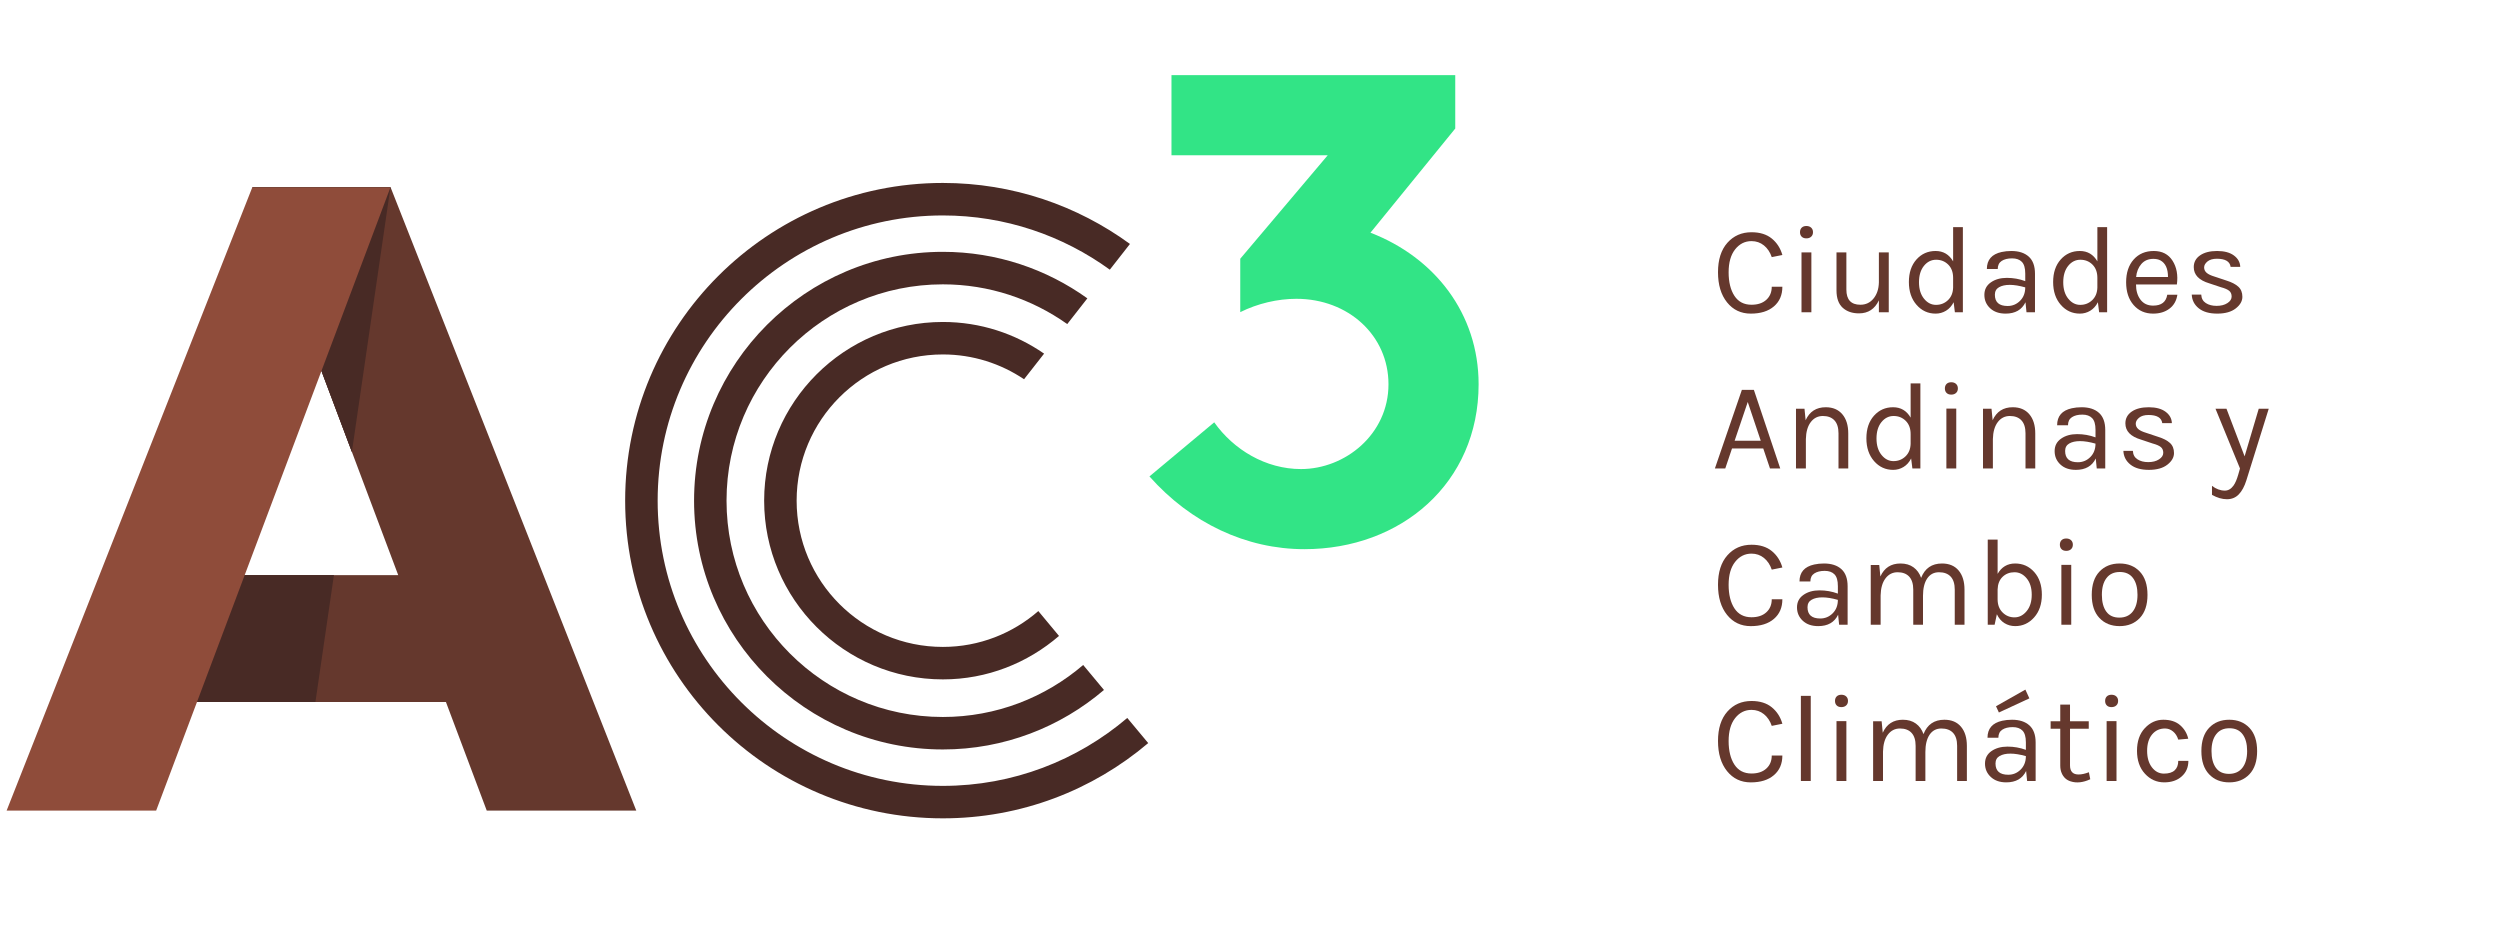
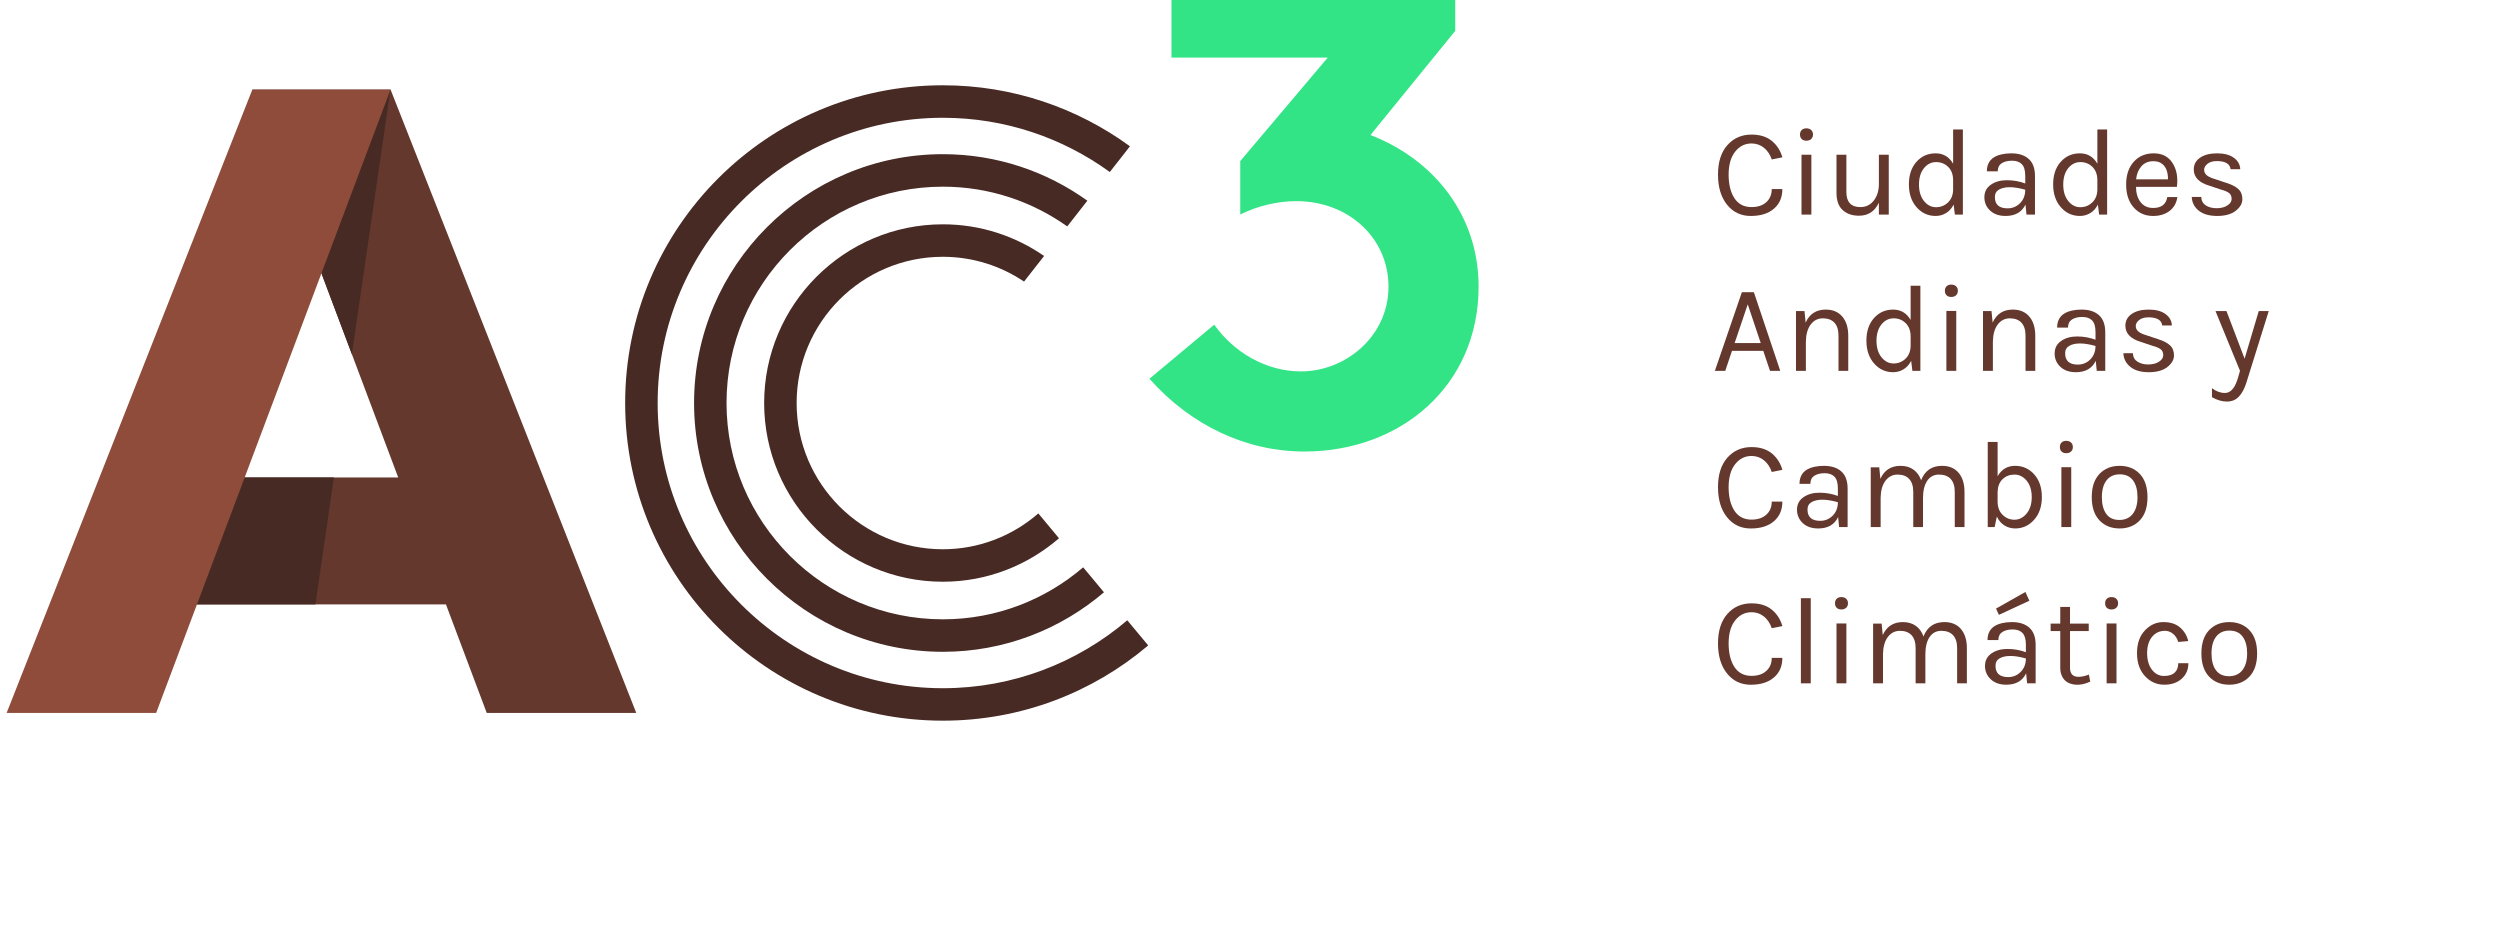
- <svg xmlns="http://www.w3.org/2000/svg" version="1.1" x="0px" y="0px" width="320px" height="120px" viewBox="0 -12.5 320 120" enable-background="new 0 -12.5 320 120" xml:space="preserve">
+ <svg xmlns="http://www.w3.org/2000/svg" version="1.1" id="Calque_1" x="0px" y="0px" width="320px" height="120px" viewBox="0 0 320 120" enable-background="new 0 0 320 120" xml:space="preserve">
  <g id="Calque_2" display="none">
    <polygon display="inline" fill="#1A578B" points="61.648,20.045 74.076,20.045 53.458,69.961 41.037,69.961  " />
    <rect x="61.919" y="20.045" display="inline" fill="#007AC8" width="12.157" height="54.844" />
    <rect x="20.364" y="20.045" display="inline" fill="#1A578B" width="12.158" height="54.844" />
    <g display="inline">
      <polygon fill="#007AC8" points="33.063,20.045 20.364,20.045 41.037,69.961 53.458,69.961   " />
    </g>
  </g>
  <g id="Layer_1">
    <g>
-       <path fill="#65382D" d="M224.191,17.227c1.078,0,1.944,0.27,2.601,0.808c0.656,0.539,1.106,1.24,1.352,2.104l-1.359,0.272    c-0.214-0.629-0.547-1.128-1-1.496c-0.454-0.368-0.984-0.552-1.593-0.552c-0.842,0-1.541,0.352-2.096,1.056    c-0.555,0.704-0.832,1.683-0.832,2.936s0.248,2.259,0.744,3.016c0.496,0.758,1.224,1.136,2.184,1.136    c0.801,0,1.433-0.21,1.896-0.632s0.696-0.979,0.696-1.672h1.359c0,1.056-0.359,1.894-1.08,2.512    c-0.72,0.619-1.706,0.928-2.96,0.928c-1.253,0-2.267-0.48-3.04-1.44s-1.159-2.245-1.159-3.856c0-1.61,0.399-2.866,1.199-3.768    C221.904,17.678,222.934,17.227,224.191,17.227z" />
-       <path fill="#65382D" d="M231.216,18.011c-0.256,0-0.456-0.072-0.601-0.216c-0.144-0.144-0.216-0.336-0.216-0.576    c0-0.24,0.072-0.432,0.216-0.576c0.145-0.144,0.345-0.216,0.601-0.216s0.461,0.072,0.615,0.216    c0.155,0.144,0.232,0.336,0.232,0.576c0,0.24-0.077,0.432-0.232,0.576C231.677,17.939,231.472,18.011,231.216,18.011z     M230.592,19.803h1.264v7.664h-1.264V19.803z" />
-       <path fill="#65382D" d="M240.496,25.947c-0.523,1.109-1.371,1.664-2.544,1.664c-0.864,0-1.561-0.24-2.089-0.72    c-0.527-0.48-0.792-1.221-0.792-2.224v-4.864h1.265v4.768c0,1.291,0.597,1.936,1.792,1.936c0.693,0,1.256-0.267,1.688-0.8    c0.433-0.534,0.659-1.216,0.681-2.048v-3.856h1.264v7.664h-1.264V25.947z" />
-       <path fill="#65382D" d="M250,20.955v-4.384h1.248v10.896h-1.024l-0.159-1.28c-0.246,0.48-0.571,0.843-0.977,1.088    s-0.848,0.368-1.328,0.368c-0.971,0-1.784-0.373-2.439-1.12c-0.656-0.747-0.984-1.72-0.984-2.92c0-1.2,0.322-2.163,0.968-2.888    c0.646-0.725,1.462-1.088,2.448-1.088S249.488,20.069,250,20.955z M247.824,20.747c-0.619,0-1.139,0.262-1.561,0.784    c-0.421,0.523-0.632,1.222-0.632,2.096s0.214,1.576,0.641,2.104c0.426,0.528,0.938,0.792,1.535,0.792c0.598,0,1.106-0.2,1.528-0.6    c0.421-0.4,0.643-0.936,0.664-1.608v-1.248c0-0.714-0.208-1.28-0.624-1.696S248.442,20.747,247.824,20.747z" />
-       <path fill="#65382D" d="M259.231,22.507c0-0.693-0.144-1.189-0.432-1.488c-0.288-0.298-0.707-0.448-1.256-0.448    c-0.55,0-0.992,0.109-1.328,0.328s-0.504,0.562-0.504,1.032h-1.392c0-1.173,0.629-1.898,1.888-2.176    c0.384-0.085,0.8-0.128,1.248-0.128c0.949,0,1.69,0.24,2.224,0.72s0.8,1.211,0.8,2.192v4.928h-1.088l-0.128-1.28    c-0.47,0.971-1.317,1.456-2.544,1.456c-0.832,0-1.493-0.229-1.983-0.688c-0.491-0.458-0.736-1.029-0.736-1.712    c0-0.683,0.277-1.216,0.832-1.6c0.544-0.384,1.227-0.576,2.048-0.576s1.605,0.139,2.352,0.416V22.507z M259.231,24.283    c-0.757-0.213-1.418-0.32-1.983-0.32s-1.024,0.102-1.376,0.304c-0.353,0.203-0.528,0.523-0.528,0.96c0,0.96,0.544,1.44,1.632,1.44    c0.619,0,1.149-0.222,1.593-0.664C259.011,25.56,259.231,24.987,259.231,24.283z" />
-       <path fill="#65382D" d="M268.464,20.955v-4.384h1.248v10.896h-1.024l-0.159-1.28c-0.246,0.48-0.571,0.843-0.977,1.088    s-0.848,0.368-1.328,0.368c-0.971,0-1.784-0.373-2.439-1.12c-0.656-0.747-0.984-1.72-0.984-2.92c0-1.2,0.322-2.163,0.968-2.888    c0.646-0.725,1.462-1.088,2.448-1.088S267.952,20.069,268.464,20.955z M266.288,20.747c-0.619,0-1.139,0.262-1.561,0.784    c-0.421,0.523-0.632,1.222-0.632,2.096s0.214,1.576,0.641,2.104c0.426,0.528,0.938,0.792,1.535,0.792c0.598,0,1.106-0.2,1.528-0.6    c0.421-0.4,0.643-0.936,0.664-1.608v-1.248c0-0.714-0.208-1.28-0.624-1.696S266.906,20.747,266.288,20.747z" />
-       <path fill="#65382D" d="M275.6,26.619c1.056,0,1.658-0.464,1.809-1.392h1.296c-0.118,0.768-0.456,1.363-1.017,1.784    c-0.56,0.421-1.256,0.632-2.088,0.632c-1.023,0-1.855-0.365-2.496-1.096c-0.64-0.73-0.96-1.704-0.96-2.92    c0-1.216,0.322-2.187,0.968-2.912c0.646-0.725,1.505-1.088,2.576-1.088c1.072,0,1.872,0.416,2.4,1.248s0.712,1.845,0.552,3.04    h-5.231c0,0.789,0.191,1.438,0.575,1.944C274.368,26.366,274.906,26.619,275.6,26.619z M276.527,20.827    c-0.245-0.128-0.544-0.192-0.896-0.192c-0.65,0-1.166,0.222-1.544,0.664c-0.379,0.443-0.601,0.995-0.664,1.656h4.08    C277.504,21.888,277.179,21.179,276.527,20.827z" />
-       <path fill="#65382D" d="M281.608,20.187c0.538-0.374,1.266-0.56,2.184-0.56c0.917,0,1.635,0.192,2.152,0.576    c0.517,0.384,0.786,0.87,0.808,1.456h-1.232c-0.096-0.693-0.683-1.04-1.76-1.04c-0.522,0-0.925,0.118-1.208,0.352    c-0.282,0.235-0.424,0.488-0.424,0.76s0.106,0.501,0.32,0.688c0.213,0.187,0.555,0.349,1.023,0.488l1.536,0.512    c0.65,0.203,1.149,0.461,1.496,0.776c0.347,0.315,0.521,0.747,0.521,1.296c0,0.55-0.283,1.045-0.849,1.488    c-0.565,0.442-1.354,0.664-2.368,0.664c-1.013,0-1.803-0.226-2.367-0.68c-0.566-0.453-0.864-1.037-0.896-1.752h1.216    c0.021,0.48,0.216,0.84,0.584,1.08c0.368,0.24,0.829,0.36,1.384,0.36s1.014-0.117,1.376-0.352c0.363-0.234,0.545-0.515,0.545-0.84    s-0.107-0.573-0.32-0.744c-0.214-0.17-0.561-0.32-1.04-0.448l-1.488-0.496c-1.333-0.395-2-1.088-2-2.08    C280.8,21.062,281.069,20.56,281.608,20.187z" />
+       <path fill="#65382D" d="M224.191,17.227c1.078,0,1.943,0.27,2.601,0.808c0.656,0.539,1.106,1.24,1.353,2.104l-1.359,0.272    c-0.215-0.629-0.547-1.128-1-1.496c-0.454-0.368-0.984-0.552-1.594-0.552c-0.842,0-1.541,0.352-2.096,1.056    s-0.832,1.683-0.832,2.936s0.248,2.259,0.744,3.016c0.496,0.758,1.225,1.136,2.184,1.136c0.802,0,1.434-0.21,1.896-0.632    s0.696-0.979,0.696-1.672h1.358c0,1.056-0.358,1.894-1.08,2.512c-0.72,0.619-1.705,0.928-2.959,0.928s-2.268-0.48-3.041-1.44    c-0.772-0.96-1.158-2.245-1.158-3.856c0-1.61,0.398-2.866,1.199-3.768C221.904,17.678,222.934,17.227,224.191,17.227z" />
+       <path fill="#65382D" d="M231.216,18.011c-0.256,0-0.456-0.072-0.601-0.216s-0.217-0.336-0.217-0.576    c0-0.24,0.072-0.432,0.217-0.576s0.345-0.216,0.601-0.216c0.257,0,0.461,0.072,0.615,0.216c0.155,0.144,0.231,0.336,0.231,0.576    c0,0.24-0.076,0.432-0.231,0.576C231.677,17.939,231.473,18.011,231.216,18.011z M230.592,19.803h1.264v7.664h-1.264V19.803z" />
+       <path fill="#65382D" d="M240.496,25.947c-0.523,1.109-1.371,1.664-2.544,1.664c-0.864,0-1.562-0.24-2.089-0.72    s-0.793-1.221-0.793-2.224v-4.864h1.266v4.768c0,1.291,0.598,1.936,1.792,1.936c0.692,0,1.256-0.267,1.688-0.8    c0.433-0.534,0.658-1.216,0.681-2.048v-3.856h1.265v7.664h-1.265L240.496,25.947L240.496,25.947z" />
+       <path fill="#65382D" d="M250,20.955v-4.384h1.248v10.896h-1.023l-0.16-1.28c-0.246,0.48-0.57,0.843-0.977,1.088    c-0.406,0.245-0.848,0.368-1.328,0.368c-0.971,0-1.783-0.373-2.439-1.12c-0.655-0.747-0.983-1.72-0.983-2.92    c0-1.2,0.322-2.163,0.968-2.888c0.646-0.725,1.463-1.088,2.448-1.088S249.488,20.069,250,20.955z M247.824,20.747    c-0.619,0-1.139,0.262-1.561,0.784c-0.422,0.523-0.633,1.222-0.633,2.096s0.215,1.576,0.641,2.104    c0.427,0.528,0.938,0.792,1.535,0.792c0.598,0,1.106-0.2,1.528-0.6c0.421-0.4,0.644-0.936,0.664-1.608v-1.248    c0-0.714-0.208-1.28-0.624-1.696S248.441,20.747,247.824,20.747z" />
+       <path fill="#65382D" d="M259.23,22.507c0-0.693-0.144-1.189-0.432-1.488c-0.288-0.298-0.707-0.448-1.256-0.448    c-0.55,0-0.992,0.109-1.328,0.328c-0.336,0.219-0.504,0.562-0.504,1.032h-1.393c0-1.173,0.629-1.898,1.889-2.176    c0.384-0.085,0.8-0.128,1.248-0.128c0.949,0,1.689,0.24,2.224,0.72s0.8,1.211,0.8,2.192v4.928h-1.088l-0.128-1.28    c-0.47,0.971-1.317,1.456-2.544,1.456c-0.832,0-1.492-0.229-1.982-0.688c-0.491-0.458-0.736-1.029-0.736-1.712    c0-0.683,0.277-1.216,0.832-1.6c0.544-0.384,1.227-0.576,2.048-0.576s1.604,0.139,2.353,0.416v-0.976H259.23z M259.23,24.283    c-0.756-0.213-1.418-0.32-1.982-0.32s-1.023,0.102-1.376,0.304c-0.353,0.203-0.528,0.523-0.528,0.96c0,0.96,0.545,1.44,1.633,1.44    c0.618,0,1.148-0.222,1.592-0.664C259.011,25.56,259.23,24.987,259.23,24.283z" />
+       <path fill="#65382D" d="M268.464,20.955v-4.384h1.248v10.896h-1.024l-0.158-1.28c-0.246,0.48-0.571,0.843-0.978,1.088    c-0.405,0.245-0.848,0.368-1.327,0.368c-0.972,0-1.785-0.373-2.439-1.12c-0.656-0.747-0.984-1.72-0.984-2.92    c0-1.2,0.322-2.163,0.969-2.888c0.646-0.725,1.461-1.088,2.447-1.088S267.952,20.069,268.464,20.955z M266.288,20.747    c-0.619,0-1.14,0.262-1.562,0.784c-0.42,0.523-0.631,1.222-0.631,2.096s0.213,1.576,0.641,2.104    c0.426,0.528,0.938,0.792,1.535,0.792s1.105-0.2,1.527-0.6c0.422-0.4,0.643-0.936,0.664-1.608v-1.248    c0-0.714-0.208-1.28-0.624-1.696S266.906,20.747,266.288,20.747z" />
+       <path fill="#65382D" d="M275.6,26.619c1.057,0,1.658-0.464,1.81-1.392h1.296c-0.118,0.768-0.456,1.363-1.018,1.784    c-0.56,0.421-1.256,0.632-2.088,0.632c-1.022,0-1.854-0.365-2.496-1.096c-0.64-0.73-0.959-1.704-0.959-2.92    s0.321-2.187,0.967-2.912c0.646-0.725,1.506-1.088,2.576-1.088c1.072,0,1.873,0.416,2.4,1.248s0.712,1.845,0.553,3.04h-5.231    c0,0.789,0.19,1.438,0.575,1.944C274.368,26.366,274.906,26.619,275.6,26.619z M276.527,20.827    c-0.245-0.128-0.545-0.192-0.896-0.192c-0.65,0-1.166,0.222-1.544,0.664c-0.379,0.443-0.601,0.995-0.664,1.656h4.08    C277.504,21.888,277.18,21.179,276.527,20.827z" />
+       <path fill="#65382D" d="M281.607,20.187c0.539-0.374,1.267-0.56,2.185-0.56c0.917,0,1.635,0.192,2.151,0.576    c0.518,0.384,0.787,0.87,0.809,1.456h-1.232c-0.096-0.693-0.683-1.04-1.76-1.04c-0.521,0-0.925,0.118-1.208,0.352    c-0.282,0.235-0.424,0.488-0.424,0.76s0.106,0.501,0.32,0.688c0.213,0.187,0.555,0.349,1.022,0.488l1.536,0.512    c0.65,0.203,1.149,0.461,1.496,0.776s0.521,0.747,0.521,1.296c0,0.55-0.282,1.045-0.849,1.488    c-0.565,0.442-1.354,0.664-2.368,0.664c-1.013,0-1.803-0.226-2.367-0.68c-0.565-0.453-0.863-1.037-0.896-1.752h1.216    c0.021,0.48,0.217,0.84,0.584,1.08c0.368,0.24,0.829,0.36,1.385,0.36c0.555,0,1.014-0.117,1.375-0.352    c0.363-0.234,0.545-0.515,0.545-0.84s-0.106-0.573-0.319-0.744c-0.214-0.17-0.562-0.32-1.04-0.448l-1.488-0.496    c-1.333-0.395-2-1.088-2-2.08C280.8,21.062,281.068,20.56,281.607,20.187z" />
      <path fill="#65382D" d="M222.96,37.403h1.536l3.376,10.064h-1.312l-0.863-2.56h-4l-0.864,2.56h-1.328L222.96,37.403z     M222.032,43.915h3.344l-1.664-4.96L222.032,43.915z" />
-       <path fill="#65382D" d="M231.12,41.291c0.501-1.109,1.36-1.664,2.576-1.664c0.906,0,1.613,0.299,2.12,0.896    c0.506,0.597,0.76,1.414,0.76,2.448v4.496h-1.248v-4.496c0-0.736-0.174-1.291-0.521-1.664c-0.347-0.373-0.84-0.56-1.479-0.56    s-1.157,0.262-1.552,0.784c-0.396,0.523-0.604,1.248-0.624,2.176v3.76h-1.265v-7.648h1.089L231.12,41.291z" />
-       <path fill="#65382D" d="M244.561,40.955v-4.384h1.248v10.896h-1.024l-0.159-1.28c-0.246,0.48-0.571,0.843-0.977,1.088    s-0.848,0.368-1.328,0.368c-0.971,0-1.784-0.373-2.439-1.12c-0.656-0.747-0.984-1.72-0.984-2.92c0-1.2,0.322-2.163,0.968-2.888    c0.646-0.725,1.462-1.088,2.448-1.088S244.049,40.069,244.561,40.955z M242.385,40.747c-0.619,0-1.139,0.262-1.561,0.784    c-0.421,0.523-0.632,1.222-0.632,2.096s0.214,1.576,0.641,2.104c0.426,0.528,0.938,0.792,1.535,0.792c0.598,0,1.106-0.2,1.528-0.6    c0.421-0.4,0.643-0.936,0.664-1.608v-1.248c0-0.714-0.208-1.28-0.624-1.696S243.003,40.747,242.385,40.747z" />
-       <path fill="#65382D" d="M249.761,38.011c-0.256,0-0.456-0.072-0.601-0.216c-0.144-0.144-0.216-0.336-0.216-0.576    c0-0.24,0.072-0.432,0.216-0.576c0.145-0.144,0.345-0.216,0.601-0.216s0.461,0.072,0.615,0.216    c0.155,0.144,0.232,0.336,0.232,0.576c0,0.24-0.077,0.432-0.232,0.576C250.222,37.939,250.017,38.011,249.761,38.011z     M249.137,39.803h1.264v7.664h-1.264V39.803z" />
-       <path fill="#65382D" d="M255.057,41.291c0.501-1.109,1.36-1.664,2.576-1.664c0.906,0,1.613,0.299,2.12,0.896    c0.506,0.597,0.76,1.414,0.76,2.448v4.496h-1.248v-4.496c0-0.736-0.174-1.291-0.521-1.664c-0.347-0.373-0.84-0.56-1.479-0.56    s-1.157,0.262-1.552,0.784c-0.396,0.523-0.604,1.248-0.624,2.176v3.76h-1.265v-7.648h1.089L255.057,41.291z" />
-       <path fill="#65382D" d="M268.224,42.507c0-0.693-0.144-1.189-0.432-1.488c-0.288-0.298-0.707-0.448-1.256-0.448    c-0.55,0-0.992,0.109-1.328,0.328s-0.504,0.562-0.504,1.032h-1.392c0-1.173,0.629-1.898,1.888-2.176    c0.384-0.085,0.8-0.128,1.248-0.128c0.949,0,1.69,0.24,2.224,0.72s0.8,1.211,0.8,2.192v4.928h-1.088l-0.128-1.28    c-0.47,0.971-1.317,1.456-2.544,1.456c-0.832,0-1.493-0.229-1.983-0.688c-0.491-0.458-0.736-1.029-0.736-1.712    c0-0.683,0.277-1.216,0.832-1.6c0.544-0.384,1.227-0.576,2.048-0.576s1.605,0.139,2.352,0.416V42.507z M268.224,44.283    c-0.757-0.213-1.418-0.32-1.983-0.32s-1.024,0.102-1.376,0.304c-0.353,0.203-0.528,0.523-0.528,0.96c0,0.96,0.544,1.44,1.632,1.44    c0.619,0,1.149-0.222,1.593-0.664C268.003,45.56,268.224,44.987,268.224,44.283z" />
-       <path fill="#65382D" d="M272.856,40.187c0.538-0.374,1.266-0.56,2.184-0.56c0.917,0,1.635,0.192,2.152,0.576    c0.517,0.384,0.786,0.87,0.808,1.456h-1.232c-0.096-0.693-0.683-1.04-1.76-1.04c-0.522,0-0.925,0.118-1.208,0.352    c-0.282,0.235-0.424,0.488-0.424,0.76s0.106,0.501,0.32,0.688c0.213,0.187,0.555,0.349,1.023,0.488l1.536,0.512    c0.65,0.203,1.149,0.461,1.496,0.776c0.347,0.315,0.521,0.747,0.521,1.296c0,0.55-0.283,1.045-0.849,1.488    c-0.565,0.442-1.354,0.664-2.368,0.664c-1.013,0-1.803-0.226-2.367-0.68c-0.566-0.453-0.864-1.037-0.896-1.752h1.216    c0.021,0.48,0.216,0.84,0.584,1.08c0.368,0.24,0.829,0.36,1.384,0.36s1.014-0.117,1.376-0.352c0.363-0.234,0.545-0.515,0.545-0.84    s-0.107-0.573-0.32-0.744c-0.214-0.17-0.561-0.32-1.04-0.448l-1.488-0.496c-1.333-0.395-2-1.088-2-2.08    C272.048,41.062,272.317,40.56,272.856,40.187z" />
-       <path fill="#65382D" d="M283.136,49.69c0.522,0.405,1.072,0.608,1.647,0.608c0.427,0,0.795-0.214,1.104-0.64    c0.224-0.31,0.427-0.779,0.608-1.408l0.224-0.784l-3.136-7.648h1.407l2.32,6.096l1.809-6.096h1.279l-2.863,9.167    c-0.246,0.779-0.568,1.377-0.969,1.792c-0.399,0.416-0.906,0.624-1.52,0.624s-1.251-0.187-1.912-0.56V49.69z" />
-       <path fill="#65382D" d="M224.191,57.227c1.078,0,1.944,0.27,2.601,0.809c0.656,0.538,1.106,1.239,1.352,2.104l-1.359,0.272    c-0.214-0.63-0.547-1.128-1-1.496c-0.454-0.368-0.984-0.552-1.593-0.552c-0.842,0-1.541,0.352-2.096,1.056    s-0.832,1.683-0.832,2.936c0,1.254,0.248,2.259,0.744,3.017c0.496,0.757,1.224,1.136,2.184,1.136c0.801,0,1.433-0.211,1.896-0.632    c0.464-0.422,0.696-0.979,0.696-1.672h1.359c0,1.056-0.359,1.894-1.08,2.512c-0.72,0.619-1.706,0.928-2.96,0.928    c-1.253,0-2.267-0.479-3.04-1.439s-1.159-2.245-1.159-3.856c0-1.61,0.399-2.866,1.199-3.768    C221.904,57.678,222.934,57.227,224.191,57.227z" />
-       <path fill="#65382D" d="M235.247,62.507c0-0.693-0.144-1.189-0.432-1.488c-0.288-0.298-0.707-0.448-1.256-0.448    c-0.55,0-0.992,0.11-1.328,0.328c-0.336,0.219-0.504,0.563-0.504,1.032h-1.392c0-1.173,0.629-1.898,1.888-2.176    c0.384-0.085,0.8-0.128,1.248-0.128c0.949,0,1.69,0.24,2.224,0.72c0.533,0.48,0.8,1.211,0.8,2.192v4.928h-1.088l-0.128-1.28    c-0.47,0.971-1.317,1.456-2.544,1.456c-0.832,0-1.493-0.229-1.983-0.688c-0.491-0.459-0.736-1.029-0.736-1.712    s0.277-1.217,0.832-1.601c0.544-0.384,1.227-0.576,2.048-0.576s1.605,0.139,2.352,0.416V62.507z M235.247,64.283    c-0.757-0.214-1.418-0.32-1.983-0.32s-1.024,0.102-1.376,0.304c-0.353,0.203-0.528,0.522-0.528,0.96c0,0.96,0.544,1.44,1.632,1.44    c0.619,0,1.149-0.222,1.593-0.664C235.026,65.561,235.247,64.986,235.247,64.283z" />
-       <path fill="#65382D" d="M240.688,61.291c0.501-1.109,1.36-1.664,2.576-1.664c0.661,0,1.216,0.162,1.664,0.488    c0.447,0.325,0.773,0.775,0.976,1.352c0.48-1.227,1.371-1.84,2.672-1.84c0.918,0,1.627,0.299,2.128,0.896    c0.502,0.598,0.752,1.414,0.752,2.448v4.496h-1.248v-4.496c0-0.736-0.173-1.29-0.52-1.664c-0.347-0.373-0.846-0.56-1.496-0.56    s-1.154,0.267-1.512,0.8s-0.536,1.27-0.536,2.208v3.712h-1.248v-4.496c0-0.736-0.174-1.29-0.521-1.664    c-0.347-0.373-0.84-0.56-1.479-0.56s-1.157,0.261-1.552,0.784c-0.396,0.522-0.604,1.247-0.624,2.176v3.76h-1.265v-7.648h1.089    L240.688,61.291z" />
-       <path fill="#65382D" d="M255.695,60.955c0.512-0.886,1.259-1.328,2.24-1.328s1.797,0.365,2.448,1.096    c0.65,0.73,0.976,1.696,0.976,2.896c0,1.199-0.331,2.17-0.992,2.912c-0.661,0.741-1.467,1.111-2.416,1.111    c-0.512,0-0.974-0.128-1.384-0.384c-0.411-0.256-0.733-0.635-0.968-1.136l-0.288,1.344h-0.88V56.57h1.264V60.955z M257.855,60.747    c-0.608,0-1.115,0.194-1.521,0.584s-0.618,0.931-0.64,1.624v1.248c0,0.704,0.211,1.267,0.632,1.688    c0.422,0.422,0.931,0.632,1.528,0.632s1.114-0.264,1.552-0.792c0.438-0.527,0.656-1.229,0.656-2.104s-0.216-1.573-0.648-2.096    C258.983,61.008,258.464,60.747,257.855,60.747z" />
-       <path fill="#65382D" d="M264.479,58.011c-0.256,0-0.456-0.072-0.601-0.216c-0.144-0.145-0.216-0.336-0.216-0.576    s0.072-0.432,0.216-0.576c0.145-0.144,0.345-0.216,0.601-0.216s0.461,0.072,0.615,0.216c0.155,0.145,0.232,0.336,0.232,0.576    s-0.077,0.432-0.232,0.576C264.94,57.938,264.735,58.011,264.479,58.011z M263.855,59.803h1.264v7.664h-1.264V59.803z" />
-       <path fill="#65382D" d="M268.728,60.667c0.656-0.693,1.517-1.04,2.584-1.04c1.066,0,1.928,0.347,2.584,1.04    s0.983,1.686,0.983,2.976c0,1.28-0.327,2.267-0.983,2.96s-1.518,1.04-2.584,1.04c-1.067,0-1.928-0.347-2.584-1.04    s-0.984-1.68-0.984-2.96C267.743,62.353,268.071,61.36,268.728,60.667z M273.6,63.635c0-0.912-0.192-1.627-0.576-2.144    c-0.384-0.518-0.947-0.776-1.688-0.776s-1.31,0.259-1.703,0.776c-0.396,0.517-0.593,1.231-0.593,2.144s0.187,1.627,0.561,2.144    c0.373,0.518,0.931,0.776,1.672,0.776s1.314-0.259,1.72-0.776C273.396,65.262,273.6,64.547,273.6,63.635z" />
-       <path fill="#65382D" d="M224.191,77.227c1.078,0,1.944,0.27,2.601,0.809c0.656,0.538,1.106,1.239,1.352,2.104l-1.359,0.272    c-0.214-0.63-0.547-1.128-1-1.496c-0.454-0.368-0.984-0.552-1.593-0.552c-0.842,0-1.541,0.352-2.096,1.056    s-0.832,1.683-0.832,2.936c0,1.254,0.248,2.259,0.744,3.017c0.496,0.757,1.224,1.136,2.184,1.136c0.801,0,1.433-0.211,1.896-0.632    c0.464-0.422,0.696-0.979,0.696-1.672h1.359c0,1.056-0.359,1.894-1.08,2.512c-0.72,0.619-1.706,0.928-2.96,0.928    c-1.253,0-2.267-0.479-3.04-1.439s-1.159-2.245-1.159-3.856c0-1.61,0.399-2.866,1.199-3.768    C221.904,77.678,222.934,77.227,224.191,77.227z" />
+       <path fill="#65382D" d="M231.12,41.291c0.501-1.109,1.36-1.664,2.575-1.664c0.906,0,1.613,0.299,2.121,0.896    c0.506,0.597,0.76,1.414,0.76,2.448v4.496h-1.248v-4.496c0-0.736-0.174-1.291-0.521-1.664c-0.347-0.373-0.84-0.56-1.479-0.56    s-1.157,0.262-1.553,0.784c-0.396,0.523-0.604,1.248-0.623,2.176v3.76h-1.266v-7.648h1.09L231.12,41.291z" />
+       <path fill="#65382D" d="M244.561,40.955v-4.384h1.248v10.896h-1.023l-0.159-1.28c-0.246,0.48-0.571,0.843-0.978,1.088    c-0.405,0.245-0.848,0.368-1.328,0.368c-0.971,0-1.783-0.373-2.438-1.12s-0.983-1.72-0.983-2.92s0.322-2.163,0.968-2.888    c0.646-0.725,1.462-1.088,2.448-1.088C243.3,39.627,244.049,40.069,244.561,40.955z M242.385,40.747    c-0.619,0-1.139,0.262-1.561,0.784c-0.422,0.523-0.633,1.222-0.633,2.096s0.215,1.576,0.642,2.104    c0.426,0.528,0.938,0.792,1.535,0.792c0.598,0,1.106-0.2,1.528-0.6c0.42-0.4,0.643-0.936,0.664-1.608v-1.248    c0-0.714-0.209-1.28-0.625-1.696S243.003,40.747,242.385,40.747z" />
+       <path fill="#65382D" d="M249.762,38.011c-0.257,0-0.457-0.072-0.602-0.216s-0.217-0.336-0.217-0.576    c0-0.24,0.072-0.432,0.217-0.576s0.345-0.216,0.602-0.216c0.256,0,0.461,0.072,0.614,0.216c0.155,0.144,0.231,0.336,0.231,0.576    c0,0.24-0.076,0.432-0.231,0.576C250.223,37.939,250.018,38.011,249.762,38.011z M249.137,39.803h1.264v7.664h-1.264V39.803z" />
+       <path fill="#65382D" d="M255.057,41.291c0.502-1.109,1.36-1.664,2.576-1.664c0.906,0,1.613,0.299,2.12,0.896    c0.506,0.597,0.761,1.414,0.761,2.448v4.496h-1.248v-4.496c0-0.736-0.175-1.291-0.521-1.664c-0.348-0.373-0.84-0.56-1.479-0.56    c-0.64,0-1.158,0.262-1.553,0.784c-0.396,0.523-0.604,1.248-0.624,2.176v3.76h-1.265v-7.648h1.089L255.057,41.291z" />
+       <path fill="#65382D" d="M268.225,42.507c0-0.693-0.145-1.189-0.433-1.488c-0.288-0.298-0.707-0.448-1.256-0.448    c-0.55,0-0.992,0.109-1.328,0.328c-0.336,0.219-0.504,0.562-0.504,1.032h-1.392c0-1.173,0.629-1.898,1.888-2.176    c0.384-0.085,0.8-0.128,1.247-0.128c0.949,0,1.691,0.24,2.225,0.72c0.534,0.48,0.801,1.211,0.801,2.192v4.928h-1.089l-0.128-1.28    c-0.47,0.971-1.316,1.456-2.544,1.456c-0.832,0-1.493-0.229-1.983-0.688c-0.49-0.458-0.735-1.029-0.735-1.712    c0-0.683,0.276-1.216,0.832-1.6c0.544-0.384,1.227-0.576,2.048-0.576c0.82,0,1.605,0.139,2.352,0.416V42.507L268.225,42.507z     M268.225,44.283c-0.758-0.213-1.418-0.32-1.983-0.32s-1.024,0.102-1.376,0.304c-0.354,0.203-0.528,0.523-0.528,0.96    c0,0.96,0.544,1.44,1.632,1.44c0.619,0,1.149-0.222,1.594-0.664C268.003,45.56,268.225,44.987,268.225,44.283z" />
+       <path fill="#65382D" d="M272.855,40.187c0.539-0.374,1.267-0.56,2.185-0.56c0.917,0,1.635,0.192,2.151,0.576    c0.518,0.384,0.787,0.87,0.809,1.456h-1.232c-0.096-0.693-0.683-1.04-1.76-1.04c-0.521,0-0.925,0.118-1.208,0.352    c-0.282,0.235-0.424,0.488-0.424,0.76s0.106,0.501,0.319,0.688c0.214,0.187,0.556,0.349,1.023,0.488l1.536,0.512    c0.649,0.203,1.149,0.461,1.496,0.776s0.521,0.747,0.521,1.296c0,0.55-0.282,1.045-0.849,1.488    c-0.565,0.442-1.354,0.664-2.368,0.664c-1.013,0-1.803-0.226-2.367-0.68c-0.565-0.453-0.863-1.037-0.896-1.752h1.216    c0.021,0.48,0.217,0.84,0.584,1.08c0.368,0.24,0.829,0.36,1.385,0.36c0.555,0,1.014-0.117,1.375-0.352    c0.363-0.234,0.545-0.515,0.545-0.84s-0.106-0.573-0.319-0.744c-0.214-0.17-0.562-0.32-1.04-0.448l-1.488-0.496    c-1.333-0.395-2-1.088-2-2.08C272.048,41.062,272.316,40.56,272.855,40.187z" />
+       <path fill="#65382D" d="M283.136,49.69c0.522,0.405,1.072,0.608,1.647,0.608c0.427,0,0.795-0.214,1.104-0.64    c0.225-0.31,0.428-0.779,0.608-1.408l0.224-0.784l-3.136-7.648h1.407l2.32,6.096l1.809-6.096h1.279l-2.863,9.167    c-0.246,0.779-0.568,1.377-0.969,1.792c-0.399,0.416-0.906,0.624-1.521,0.624s-1.251-0.187-1.912-0.56V49.69H283.136z" />
+       <path fill="#65382D" d="M224.191,57.227c1.078,0,1.943,0.27,2.601,0.809c0.656,0.538,1.106,1.239,1.353,2.104l-1.359,0.272    c-0.215-0.63-0.547-1.128-1-1.496c-0.454-0.368-0.984-0.552-1.594-0.552c-0.842,0-1.541,0.352-2.096,1.056    s-0.832,1.684-0.832,2.936c0,1.254,0.248,2.26,0.744,3.018c0.496,0.757,1.225,1.136,2.184,1.136c0.802,0,1.434-0.211,1.896-0.632    c0.465-0.422,0.696-0.979,0.696-1.672h1.358c0,1.057-0.358,1.895-1.08,2.512c-0.72,0.619-1.705,0.928-2.959,0.928    s-2.268-0.479-3.041-1.438c-0.772-0.96-1.158-2.245-1.158-3.856c0-1.609,0.398-2.866,1.199-3.768    C221.904,57.678,222.934,57.227,224.191,57.227z" />
+       <path fill="#65382D" d="M235.247,62.507c0-0.692-0.144-1.188-0.433-1.487c-0.287-0.299-0.707-0.449-1.256-0.449    c-0.55,0-0.992,0.111-1.328,0.328c-0.336,0.22-0.504,0.563-0.504,1.033h-1.392c0-1.174,0.629-1.898,1.888-2.177    c0.385-0.085,0.801-0.128,1.248-0.128c0.949,0,1.69,0.24,2.225,0.72c0.533,0.48,0.8,1.211,0.8,2.192v4.928h-1.088l-0.128-1.279    c-0.471,0.971-1.317,1.455-2.545,1.455c-0.832,0-1.492-0.229-1.982-0.688c-0.491-0.459-0.736-1.029-0.736-1.712    s0.277-1.218,0.832-1.601c0.545-0.385,1.228-0.576,2.049-0.576c0.82,0,1.604,0.139,2.352,0.416L235.247,62.507L235.247,62.507z     M235.247,64.283c-0.757-0.215-1.418-0.32-1.983-0.32c-0.564,0-1.023,0.102-1.375,0.305c-0.354,0.203-0.529,0.521-0.529,0.959    c0,0.961,0.545,1.44,1.633,1.44c0.619,0,1.148-0.222,1.593-0.664C235.025,65.561,235.247,64.986,235.247,64.283z" />
+       <path fill="#65382D" d="M240.688,61.291c0.502-1.109,1.36-1.664,2.576-1.664c0.661,0,1.217,0.162,1.664,0.488    c0.447,0.325,0.773,0.775,0.977,1.352c0.479-1.227,1.371-1.84,2.672-1.84c0.918,0,1.627,0.299,2.128,0.896    c0.502,0.598,0.752,1.414,0.752,2.447v4.496h-1.248v-4.496c0-0.736-0.173-1.289-0.521-1.664c-0.347-0.373-0.846-0.56-1.496-0.56    c-0.649,0-1.153,0.267-1.512,0.8c-0.357,0.533-0.535,1.27-0.535,2.208v3.712h-1.248v-4.496c0-0.736-0.174-1.289-0.521-1.664    c-0.348-0.373-0.84-0.56-1.479-0.56c-0.64,0-1.157,0.261-1.553,0.784c-0.396,0.521-0.604,1.246-0.623,2.176v3.76h-1.266v-7.648    h1.089L240.688,61.291z" />
+       <path fill="#65382D" d="M255.695,60.955c0.512-0.886,1.259-1.328,2.24-1.328c0.98,0,1.797,0.365,2.447,1.096    s0.977,1.696,0.977,2.896c0,1.199-0.332,2.17-0.992,2.912c-0.661,0.74-1.467,1.111-2.416,1.111c-0.512,0-0.975-0.129-1.385-0.385    s-0.732-0.635-0.967-1.136l-0.289,1.344h-0.879V56.57h1.264V60.955L255.695,60.955z M257.855,60.747    c-0.608,0-1.115,0.194-1.521,0.584s-0.618,0.931-0.641,1.624v1.248c0,0.704,0.211,1.268,0.633,1.688    c0.422,0.422,0.931,0.633,1.527,0.633c0.598,0,1.115-0.265,1.553-0.793c0.438-0.526,0.656-1.229,0.656-2.104    s-0.217-1.572-0.648-2.096S258.464,60.747,257.855,60.747z" />
+       <path fill="#65382D" d="M264.479,58.011c-0.256,0-0.455-0.072-0.601-0.216c-0.144-0.145-0.216-0.336-0.216-0.576    c0-0.24,0.072-0.432,0.216-0.576c0.146-0.144,0.345-0.216,0.601-0.216s0.461,0.072,0.615,0.216    c0.155,0.145,0.232,0.336,0.232,0.576c0,0.24-0.077,0.432-0.232,0.576C264.939,57.938,264.734,58.011,264.479,58.011z     M263.855,59.803h1.264v7.664h-1.264V59.803z" />
+       <path fill="#65382D" d="M268.729,60.667c0.655-0.693,1.517-1.04,2.584-1.04c1.065,0,1.928,0.347,2.584,1.04    c0.656,0.692,0.982,1.687,0.982,2.976c0,1.28-0.326,2.268-0.982,2.961c-0.656,0.692-1.519,1.039-2.584,1.039    c-1.067,0-1.929-0.347-2.584-1.039c-0.656-0.693-0.984-1.681-0.984-2.961C267.743,62.354,268.07,61.359,268.729,60.667z     M273.6,63.635c0-0.912-0.191-1.627-0.576-2.144c-0.383-0.519-0.946-0.776-1.688-0.776c-0.74,0-1.311,0.26-1.703,0.776    c-0.396,0.517-0.593,1.231-0.593,2.144c0,0.913,0.187,1.627,0.562,2.145c0.373,0.518,0.931,0.775,1.672,0.775    c0.74,0,1.313-0.259,1.72-0.775C273.396,65.262,273.6,64.547,273.6,63.635z" />
+       <path fill="#65382D" d="M224.191,77.227c1.078,0,1.943,0.271,2.601,0.81c0.656,0.538,1.106,1.239,1.353,2.104l-1.359,0.271    c-0.215-0.63-0.547-1.128-1-1.496c-0.454-0.368-0.984-0.552-1.594-0.552c-0.842,0-1.541,0.352-2.096,1.056    s-0.832,1.684-0.832,2.936c0,1.254,0.248,2.26,0.744,3.018c0.496,0.757,1.225,1.136,2.184,1.136c0.802,0,1.434-0.211,1.896-0.632    c0.465-0.422,0.696-0.979,0.696-1.672h1.358c0,1.056-0.358,1.895-1.08,2.512c-0.72,0.619-1.705,0.928-2.959,0.928    s-2.268-0.479-3.041-1.438c-0.772-0.96-1.158-2.245-1.158-3.856c0-1.609,0.398-2.865,1.199-3.768    C221.904,77.678,222.934,77.227,224.191,77.227z" />
      <path fill="#65382D" d="M230.512,76.57h1.264v10.896h-1.264V76.57z" />
-       <path fill="#65382D" d="M235.696,78.011c-0.256,0-0.456-0.072-0.601-0.216c-0.144-0.145-0.216-0.336-0.216-0.576    s0.072-0.432,0.216-0.576c0.145-0.144,0.345-0.216,0.601-0.216s0.461,0.072,0.615,0.216c0.155,0.145,0.232,0.336,0.232,0.576    s-0.077,0.432-0.232,0.576C236.157,77.938,235.952,78.011,235.696,78.011z M235.072,79.803h1.264v7.664h-1.264V79.803z" />
-       <path fill="#65382D" d="M240.992,81.291c0.501-1.109,1.36-1.664,2.576-1.664c0.661,0,1.216,0.162,1.664,0.488    c0.447,0.325,0.773,0.775,0.976,1.352c0.48-1.227,1.371-1.84,2.672-1.84c0.918,0,1.627,0.299,2.128,0.896    c0.502,0.598,0.752,1.414,0.752,2.448v4.496h-1.248v-4.496c0-0.736-0.173-1.29-0.52-1.664c-0.347-0.373-0.846-0.56-1.496-0.56    s-1.154,0.267-1.512,0.8s-0.536,1.27-0.536,2.208v3.712H245.2v-4.496c0-0.736-0.174-1.29-0.521-1.664    c-0.347-0.373-0.84-0.56-1.479-0.56s-1.157,0.261-1.552,0.784c-0.396,0.522-0.604,1.247-0.624,2.176v3.76h-1.265v-7.648h1.089    L240.992,81.291z" />
-       <path fill="#65382D" d="M259.312,82.507c0-0.693-0.145-1.189-0.433-1.488c-0.288-0.298-0.706-0.448-1.256-0.448    s-0.992,0.11-1.328,0.328c-0.336,0.219-0.504,0.563-0.504,1.032H254.4c0-1.173,0.629-1.898,1.888-2.176    c0.384-0.085,0.8-0.128,1.248-0.128c0.949,0,1.69,0.24,2.224,0.72c0.533,0.48,0.801,1.211,0.801,2.192v4.928h-1.089l-0.128-1.28    c-0.469,0.971-1.317,1.456-2.544,1.456c-0.821,0-1.479-0.229-1.976-0.688c-0.496-0.459-0.744-1.029-0.744-1.712    s0.274-1.217,0.824-1.601c0.549-0.384,1.234-0.576,2.056-0.576s1.605,0.139,2.353,0.416V82.507z M259.312,84.283    c-0.758-0.214-1.419-0.32-1.984-0.32s-1.024,0.102-1.376,0.304c-0.352,0.203-0.528,0.522-0.528,0.96c0,0.96,0.544,1.44,1.632,1.44    c0.608,0,1.131-0.214,1.568-0.641c0.438-0.426,0.667-0.976,0.688-1.647V84.283z M259.76,76.891l-3.903,1.809l-0.368-0.801    l3.76-2.128L259.76,76.891z" />
-       <path fill="#65382D" d="M267.553,87.243c-0.918,0.426-1.755,0.517-2.513,0.271c-0.544-0.17-0.928-0.528-1.151-1.072    c-0.117-0.266-0.176-0.586-0.176-0.96v-4.704h-1.232v-0.96h1.232V77.69h1.248v2.128h2.399v0.96h-2.399v4.688    c0,0.778,0.362,1.168,1.088,1.168c0.395,0,0.837-0.096,1.328-0.288L267.553,87.243z" />
-       <path fill="#65382D" d="M270.272,78.011c-0.256,0-0.456-0.072-0.601-0.216c-0.144-0.145-0.216-0.336-0.216-0.576    s0.072-0.432,0.216-0.576c0.145-0.144,0.345-0.216,0.601-0.216s0.461,0.072,0.615,0.216c0.155,0.145,0.232,0.336,0.232,0.576    s-0.077,0.432-0.232,0.576C270.733,77.938,270.528,78.011,270.272,78.011z M269.648,79.803h1.264v7.664h-1.264V79.803z" />
-       <path fill="#65382D" d="M276.904,79.627c0.901,0,1.618,0.231,2.152,0.696c0.533,0.464,0.88,1.042,1.04,1.735l-1.28,0.112    c-0.139-0.448-0.363-0.797-0.672-1.048c-0.31-0.251-0.651-0.376-1.024-0.376c-0.683,0-1.234,0.256-1.656,0.768    c-0.421,0.512-0.632,1.208-0.632,2.088s0.205,1.587,0.616,2.12c0.41,0.533,0.923,0.8,1.536,0.8s1.072-0.141,1.376-0.424    c0.304-0.282,0.456-0.686,0.456-1.208h1.296c0,0.821-0.285,1.485-0.856,1.992c-0.57,0.507-1.314,0.76-2.231,0.76    c-0.971,0-1.795-0.368-2.472-1.104c-0.678-0.736-1.017-1.715-1.017-2.937c0-1.221,0.336-2.189,1.008-2.903    C275.217,79.984,276.003,79.627,276.904,79.627z" />
-       <path fill="#65382D" d="M282.761,80.667c0.656-0.693,1.517-1.04,2.584-1.04c1.066,0,1.928,0.347,2.584,1.04    s0.983,1.686,0.983,2.976c0,1.28-0.327,2.267-0.983,2.96s-1.518,1.04-2.584,1.04c-1.067,0-1.928-0.347-2.584-1.04    s-0.984-1.68-0.984-2.96C281.776,82.353,282.104,81.36,282.761,80.667z M287.633,83.635c0-0.912-0.192-1.627-0.576-2.144    c-0.384-0.518-0.947-0.776-1.688-0.776s-1.31,0.259-1.703,0.776c-0.396,0.517-0.593,1.231-0.593,2.144s0.187,1.627,0.561,2.144    c0.373,0.518,0.931,0.776,1.672,0.776s1.314-0.259,1.72-0.776C287.43,85.262,287.633,84.547,287.633,83.635z" />
+       <path fill="#65382D" d="M235.695,78.011c-0.256,0-0.455-0.071-0.6-0.216s-0.217-0.336-0.217-0.576s0.072-0.432,0.217-0.576    c0.145-0.144,0.344-0.216,0.6-0.216c0.257,0,0.462,0.072,0.615,0.216c0.155,0.146,0.232,0.336,0.232,0.576    s-0.077,0.432-0.232,0.576C236.157,77.938,235.952,78.011,235.695,78.011z M235.072,79.803h1.264v7.664h-1.264V79.803z" />
+       <path fill="#65382D" d="M240.992,81.291c0.501-1.109,1.359-1.664,2.576-1.664c0.66,0,1.216,0.162,1.664,0.488    c0.447,0.324,0.772,0.775,0.976,1.352c0.479-1.227,1.371-1.84,2.672-1.84c0.918,0,1.627,0.299,2.128,0.896    c0.502,0.598,0.752,1.414,0.752,2.447v4.496h-1.248v-4.496c0-0.736-0.173-1.289-0.52-1.664c-0.348-0.373-0.846-0.56-1.496-0.56    s-1.154,0.267-1.512,0.8c-0.358,0.533-0.536,1.27-0.536,2.208v3.712H245.2v-4.496c0-0.736-0.175-1.289-0.521-1.664    c-0.348-0.373-0.841-0.56-1.479-0.56c-0.64,0-1.157,0.261-1.552,0.784c-0.396,0.521-0.604,1.246-0.625,2.176v3.76h-1.265v-7.648    h1.089L240.992,81.291z" />
+       <path fill="#65382D" d="M259.312,82.507c0-0.692-0.146-1.188-0.434-1.487s-0.706-0.449-1.256-0.449    c-0.551,0-0.992,0.111-1.328,0.328c-0.336,0.22-0.504,0.563-0.504,1.033H254.4c0-1.174,0.629-1.898,1.888-2.177    c0.384-0.085,0.8-0.128,1.248-0.128c0.948,0,1.69,0.24,2.224,0.721c0.533,0.479,0.801,1.211,0.801,2.191v4.928h-1.088    l-0.129-1.279c-0.469,0.971-1.316,1.455-2.544,1.455c-0.821,0-1.479-0.229-1.976-0.688s-0.744-1.029-0.744-1.712    s0.273-1.218,0.824-1.601c0.549-0.385,1.234-0.576,2.056-0.576c0.822,0,1.604,0.139,2.353,0.416V82.507L259.312,82.507z     M259.312,84.283c-0.758-0.215-1.42-0.32-1.984-0.32s-1.023,0.102-1.376,0.305s-0.528,0.521-0.528,0.959    c0,0.961,0.544,1.44,1.633,1.44c0.607,0,1.131-0.214,1.567-0.642c0.438-0.426,0.667-0.976,0.688-1.646V84.283L259.312,84.283z     M259.76,76.891l-3.902,1.81l-0.368-0.802l3.76-2.127L259.76,76.891z" />
+       <path fill="#65382D" d="M267.553,87.243c-0.918,0.426-1.755,0.517-2.513,0.271c-0.544-0.17-0.929-0.527-1.151-1.072    c-0.117-0.266-0.176-0.586-0.176-0.959v-4.705h-1.232v-0.959h1.232v-2.129h1.248v2.129h2.398v0.959h-2.398v4.688    c0,0.778,0.362,1.168,1.088,1.168c0.395,0,0.838-0.096,1.328-0.288L267.553,87.243z" />
+       <path fill="#65382D" d="M270.271,78.011c-0.256,0-0.455-0.071-0.601-0.216c-0.144-0.145-0.216-0.336-0.216-0.576    s0.072-0.432,0.216-0.576c0.146-0.144,0.345-0.216,0.601-0.216s0.461,0.072,0.615,0.216c0.155,0.146,0.232,0.336,0.232,0.576    s-0.077,0.432-0.232,0.576C270.732,77.938,270.527,78.011,270.271,78.011z M269.648,79.803h1.264v7.664h-1.264V79.803z" />
+       <path fill="#65382D" d="M276.904,79.627c0.9,0,1.617,0.23,2.152,0.696c0.532,0.464,0.879,1.042,1.039,1.735l-1.279,0.111    c-0.14-0.447-0.363-0.797-0.672-1.048c-0.311-0.251-0.651-0.376-1.024-0.376c-0.683,0-1.233,0.256-1.656,0.768    c-0.421,0.512-0.632,1.209-0.632,2.088c0,0.881,0.205,1.588,0.616,2.121c0.409,0.532,0.923,0.799,1.536,0.799    s1.072-0.141,1.375-0.424c0.305-0.281,0.457-0.686,0.457-1.207h1.295c0,0.82-0.284,1.484-0.855,1.991    c-0.57,0.507-1.314,0.761-2.23,0.761c-0.971,0-1.795-0.369-2.473-1.104c-0.678-0.736-1.017-1.715-1.017-2.937    s0.336-2.189,1.008-2.903C275.217,79.984,276.003,79.627,276.904,79.627z" />
+       <path fill="#65382D" d="M282.761,80.667c0.656-0.692,1.517-1.04,2.585-1.04c1.065,0,1.928,0.348,2.584,1.04    c0.655,0.692,0.982,1.687,0.982,2.976c0,1.28-0.327,2.268-0.982,2.961c-0.656,0.692-1.519,1.039-2.584,1.039    c-1.068,0-1.929-0.347-2.585-1.039c-0.655-0.693-0.983-1.681-0.983-2.961C281.775,82.354,282.104,81.359,282.761,80.667z     M287.633,83.635c0-0.912-0.191-1.627-0.576-2.144c-0.384-0.519-0.947-0.776-1.688-0.776c-0.741,0-1.311,0.26-1.703,0.776    c-0.396,0.517-0.593,1.231-0.593,2.144c0,0.913,0.187,1.627,0.561,2.145c0.373,0.518,0.931,0.775,1.673,0.775    c0.74,0,1.313-0.259,1.719-0.775C287.43,85.262,287.633,84.547,287.633,83.635z" />
    </g>
  </g>
  <g id="Calque_3" display="none">
    <g display="inline" opacity="0.7">
-       <path d="M39.318,20.045h16.508l18,54.845H61.262L57.46,63.059H37.092L33.206,74.89H20.642L39.318,20.045z M39.628,55.538h15.381    L47.403,31.96L39.628,55.538z" />
+       <path d="M39.318,20.045h16.508l18,54.846H61.262L57.46,63.059H37.092l-3.886,11.832H20.642L39.318,20.045z M39.628,55.538h15.381    L47.403,31.96L39.628,55.538z" />
    </g>
  </g>
-   <g id="Calque_4">
-     <g>
-       <path fill="#482A25" d="M132.907,65.717c-3.278,2.845-7.539,4.588-12.221,4.588c-10.336,0-18.717-8.382-18.717-18.718    c0-10.338,8.381-18.718,18.717-18.718c3.852,0,7.418,1.177,10.392,3.174l2.566-3.277c-3.684-2.553-8.145-4.054-12.958-4.054    c-12.612,0-22.875,10.259-22.875,22.875c0,12.612,10.262,22.875,22.875,22.875c5.685,0,10.865-2.112,14.867-5.562L132.907,65.717z    " />
-       <path fill="#482A25" d="M144.291,79.397c-6.368,5.417-14.607,8.695-23.604,8.695c-20.13,0-36.507-16.377-36.507-36.506    c0-20.133,16.377-36.509,36.507-36.509c7.979,0,15.358,2.583,21.37,6.942l2.577-3.293c-6.719-4.903-14.992-7.809-23.947-7.809    c-22.458,0-40.667,18.207-40.667,40.668c0,22.459,18.208,40.662,40.667,40.662c10.02,0,19.194-3.621,26.284-9.632L144.291,79.397z    " />
-       <path fill="#482A25" d="M138.647,72.618c-4.839,4.143-11.107,6.656-17.963,6.656c-15.265,0-27.688-12.424-27.688-27.688    c0-15.269,12.424-27.69,27.69-27.69c5.932,0,11.416,1.89,15.921,5.085l2.575-3.291c-5.216-3.739-11.599-5.955-18.494-5.955    c-17.562,0-31.847,14.287-31.847,31.851c0,17.557,14.286,31.845,31.847,31.845c7.865,0,15.061-2.876,20.62-7.616L138.647,72.618z" />
-     </g>
-     <g>
-       <path fill="#32E486" d="M155.421,41.558c2.479,3.502,6.582,5.982,11.11,5.982c5.642,0,11.195-4.444,11.195-10.853    c0-6.239-5.129-10.94-11.793-10.94c-2.394,0-4.957,0.599-7.18,1.708v-6.837L169.95,7.373h-20.001V-2.885h36.323v6.837    l-10.854,13.333c8.204,3.162,13.844,10.341,13.844,19.399c0,12.65-9.914,21.11-22.304,21.11c-7.437,0-14.529-3.333-19.828-9.313    L155.421,41.558z" />
-     </g>
-     <g>
-       <polygon fill="#482A25" points="21.487,77.36 40.374,77.36 42.742,61.118 24.151,61.118   " />
-       <polygon fill="#482A25" points="49.978,11.484 32.313,11.484 45.042,45.341   " />
-     </g>
-     <polygon fill="#65382D" points="81.444,91.258 49.999,11.484 32.313,11.484 50.973,61.118 19.208,61.118 19.208,77.36 57.08,77.36    62.304,91.258  " />
-     <g>
-       <polygon fill="#482A25" points="21.487,77.36 40.374,77.36 42.742,61.118 24.151,61.118   " />
-       <polygon fill="#482A25" points="49.978,11.484 32.313,11.484 45.042,45.341   " />
-     </g>
-     <polygon fill="#8F4C3A" points="32.292,11.484 49.978,11.484 19.987,91.258 0.847,91.258  " />
+   <g>
+     <path fill="#482A25" d="M132.907,65.717c-3.278,2.846-7.539,4.588-12.221,4.588c-10.336,0-18.717-8.382-18.717-18.718   c0-10.338,8.381-18.718,18.717-18.718c3.852,0,7.418,1.177,10.392,3.174l2.566-3.277c-3.684-2.553-8.145-4.054-12.958-4.054   c-12.612,0-22.875,10.259-22.875,22.875c0,12.612,10.262,22.875,22.875,22.875c5.685,0,10.865-2.112,14.867-5.562L132.907,65.717z" />
+     <path fill="#482A25" d="M144.291,79.396c-6.368,5.418-14.607,8.695-23.604,8.695c-20.13,0-36.507-16.377-36.507-36.506   c0-20.133,16.377-36.509,36.507-36.509c7.979,0,15.358,2.583,21.37,6.942l2.577-3.293c-6.719-4.903-14.992-7.809-23.947-7.809   c-22.458,0-40.667,18.207-40.667,40.668c0,22.459,18.208,40.662,40.667,40.662c10.02,0,19.194-3.621,26.284-9.632L144.291,79.396z" />
+     <path fill="#482A25" d="M138.647,72.618c-4.839,4.143-11.107,6.655-17.963,6.655c-15.265,0-27.688-12.424-27.688-27.688   c0-15.269,12.424-27.69,27.69-27.69c5.932,0,11.416,1.89,15.921,5.085l2.575-3.291c-5.216-3.739-11.599-5.955-18.494-5.955   c-17.562,0-31.847,14.287-31.847,31.851c0,17.557,14.286,31.846,31.847,31.846c7.865,0,15.061-2.877,20.62-7.617L138.647,72.618z" />
  </g>
+   <g>
+     <path fill="#32E486" d="M155.421,41.558c2.479,3.502,6.582,5.982,11.11,5.982c5.642,0,11.195-4.444,11.195-10.853   c0-6.239-5.129-10.94-11.793-10.94c-2.395,0-4.957,0.599-7.181,1.708v-6.837L169.95,7.373h-20.001V-2.885h36.322v6.837   l-10.854,13.333c8.204,3.162,13.844,10.341,13.844,19.399c0,12.65-9.914,21.11-22.304,21.11c-7.437,0-14.529-3.333-19.828-9.313   L155.421,41.558z" />
+   </g>
+   <polygon fill="#65382D" points="81.444,91.258 49.999,11.484 32.313,11.484 50.973,61.118 19.208,61.118 19.208,77.359   57.08,77.359 62.304,91.258 " />
+   <g>
+     <polygon fill="#482A25" points="49.978,11.484 32.313,11.484 45.042,45.341  " />
+   </g>
+   <polygon fill="#482A25" points="21.487,77.359 40.374,77.359 42.742,61.118 24.151,61.118 " />
+   <polygon fill="#8F4C3A" points="32.292,11.484 49.978,11.484 19.987,91.258 0.847,91.258 " />
</svg>
